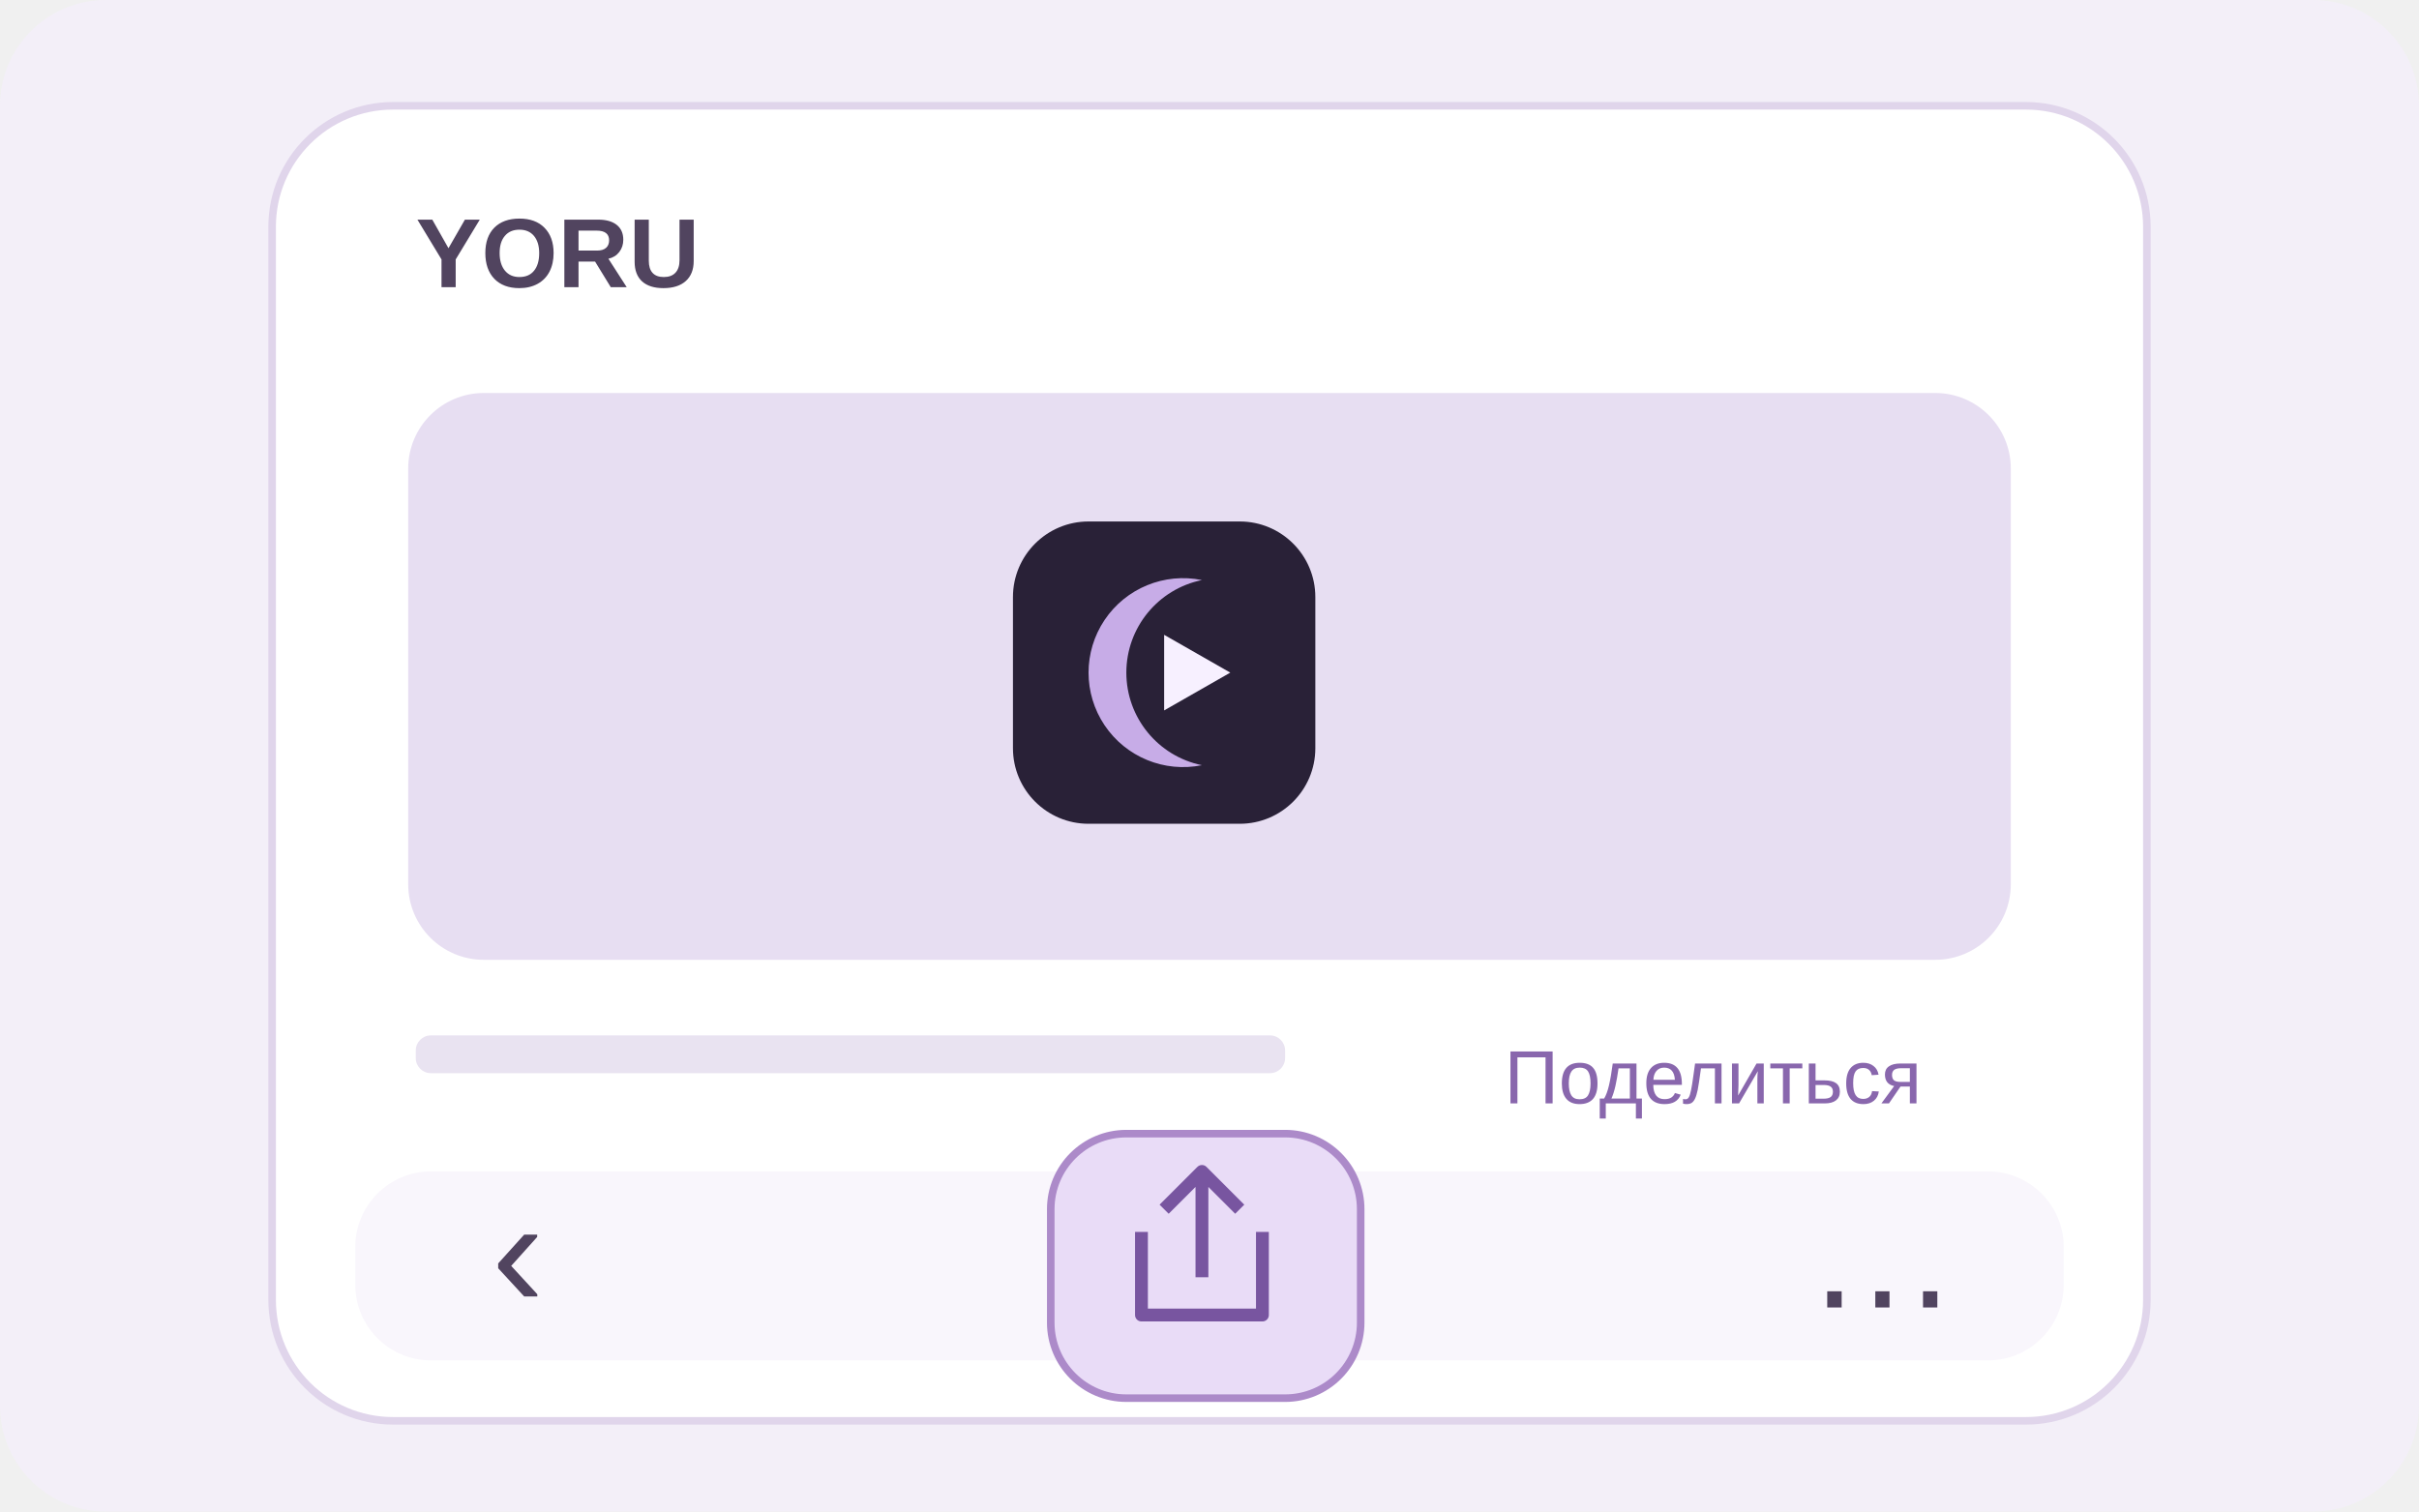
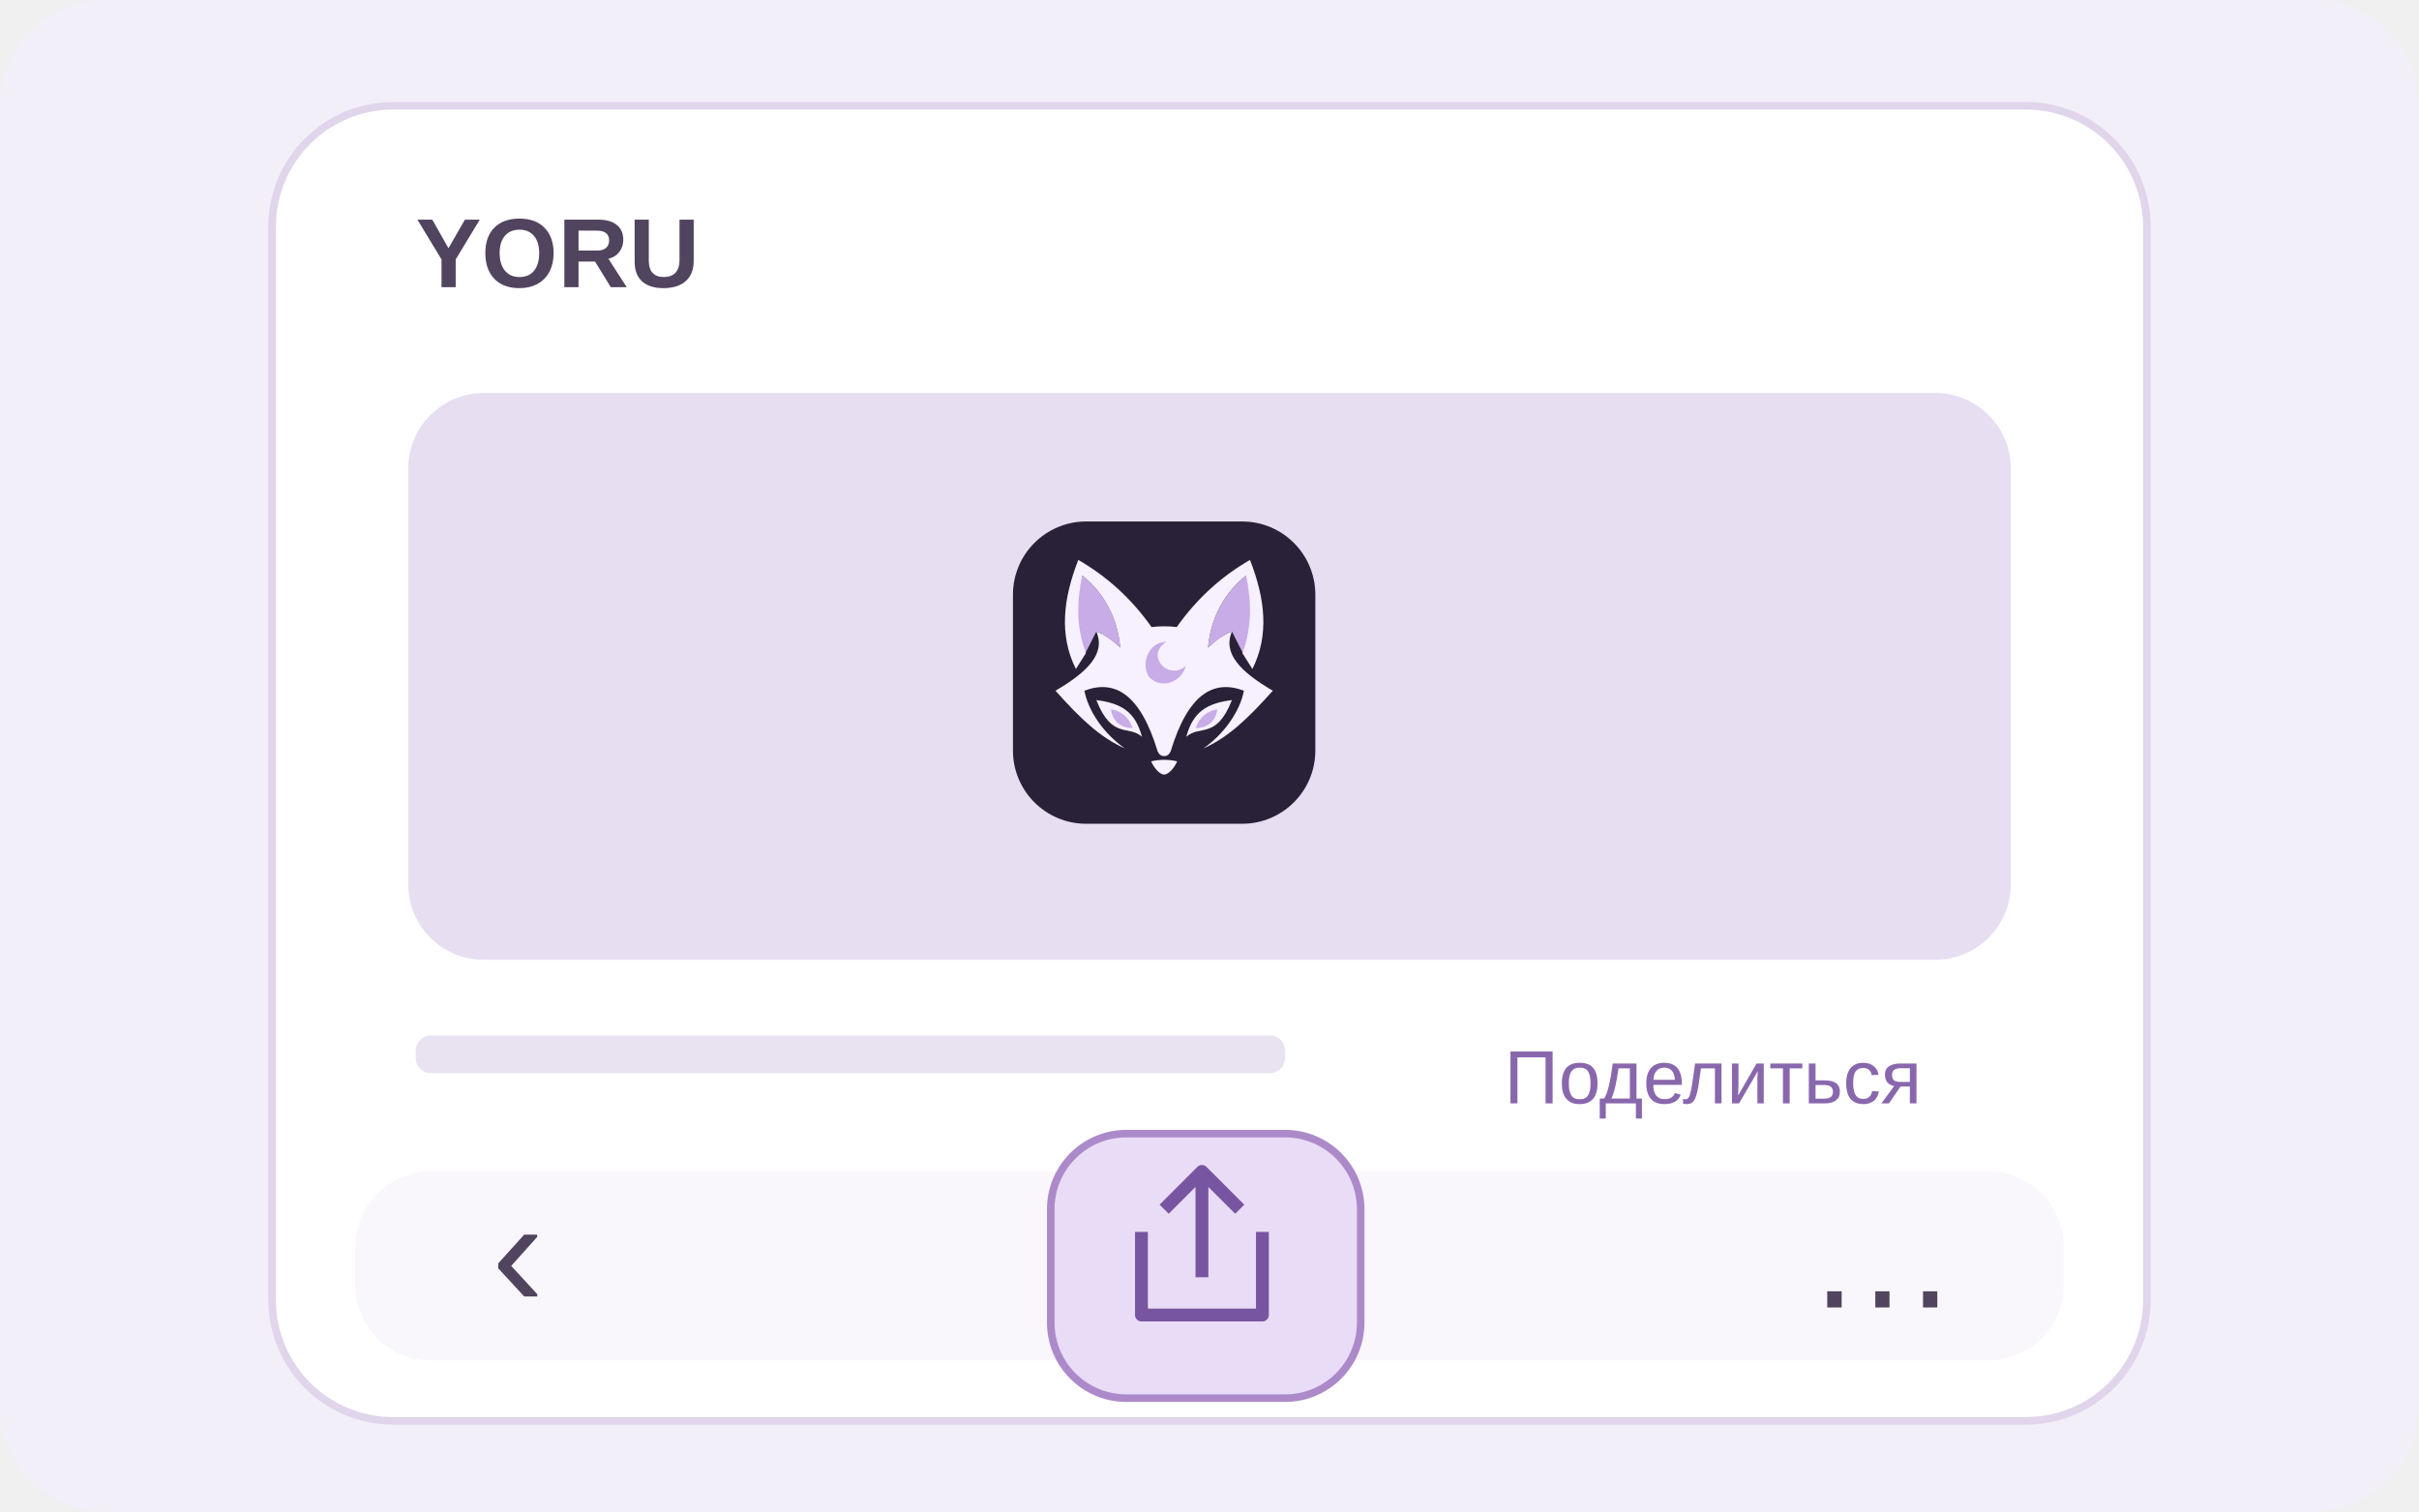
<svg xmlns="http://www.w3.org/2000/svg" viewBox="0 0 320 200">
  <rect x="0" y="0" width="320" height="200" rx="14" fill="#f3eff8" stroke="none" />
  <rect x="36" y="14" width="248" height="174" rx="16" fill="#fff" stroke="#e0d5eb" />
  <text x="55" y="38" font-family="Segoe UI,Arial,sans-serif" font-size="13" font-weight="600" fill="#51445f">YORU</text>
  <rect x="54" y="52" width="212" height="75" rx="10" fill="#e7def2" stroke="none" />
  <g transform="translate(134 69) scale(0.625)">
-     <rect width="64" height="64" rx="16" fill="#292137" />
-     <path d="M40 12.404A20 20 0 1 0 40 51.596A20 20 0 0 1 40 12.404Z" fill="#c7ace7" />
-     <path d="M32 24L46 32L32 40Z" fill="#f7f0ff" />
+     <g transform="scale(.5)">
+       <rect width="128" height="128" rx="31" fill="#292137" />
+       <g transform="translate(18 16) scale(.92)">
+         <path fill="#C7ACE7" d="M12.4 7.5 C9.1 19.5 8.7 36 13.3 44.1 L18.8 33.3 C21.9 34.2 26 37.1 29.8 40.6 C28.7 28 23 16 12.4 7.5 Z" />
+         <path fill="#C7ACE7" d="M12.4 7.5 C9.1 19.5 8.7 36 13.3 44.1 L18.8 33.3 C21.9 34.2 26 37.1 29.8 40.6 C28.7 28 23 16 12.4 7.5 Z" transform="translate(100 0) scale(-1 1)" />
+         <path fill="#F7F0FF" d="M10.5 .3 C23.5 7.8 34.8 17.9 44.2 31.2 Q50 30.5 55.8 31.2 C65.2 17.9 76.5 7.8 89.5 .3 C96.5 18.2 98.4 35 90.6 50.5 L86 43.2 C90.6 31 90.2 18.9 87.6 7.5 C77 16 71.3 28 70.2 40.6 C74 37.1 78.1 34.2 81.2 33.3 C76.8 43.4 85.3 51.9 100 60.5 C88.2 73.7 79.4 82 68 87.1 C77.9 80.2 84.9 69.8 86.7 60.5 C72.8 55.2 61 61.9 53 88.4 Q52 90.6 50 90.6 Q48 90.6 47 88.4 C39 61.9 27.2 55.2 13.3 60.5 C15.1 69.8 22.1 80.2 32 87.1 C20.6 82 11.8 73.7 0 60.5 C14.7 51.9 23.2 43.4 18.8 33.3 C21.9 34.2 26 37.1 29.8 40.6 C28.7 28 23 16 12.4 7.5 C9.8 18.9 9.4 31 14 43.2 L9.4 50.5 C1.6 35 3.5 18.2 10.5 .3 Z" />
+         <path fill="#F7F0FF" d="M18.8 64.8 C30.3 66.3 36.7 70.1 39.8 81.7 C33.6 76.1 26 83.1 18.8 64.8 Z" />
+         <path fill="#F7F0FF" d="M18.8 64.8 C30.3 66.3 36.7 70.1 39.8 81.7 C33.6 76.1 26 83.1 18.8 64.8 Z" transform="translate(100 0) scale(-1 1)" />
+         <path fill="#C7ACE7" d="M25.5 69 C30.4 69.9 33.8 72.8 35.5 77.7 C30.3 77.6 26.4 75 25.5 69 Z" />
+         <path fill="#C7ACE7" d="M25.5 69 C30.4 69.9 33.8 72.8 35.5 77.7 C30.3 77.6 26.4 75 25.5 69 Z" transform="translate(100 0) scale(-1 1)" />
+         <path fill="#C7ACE7" d="M51 38 C43 38 39 48 43 54 C48 60 58 57 60 49 C55 54 47 50 47 44 C47 41.5 49 39.2 51 38 Z" />
+         <path fill="#F7F0FF" d="M44 93 Q50 91.6 56 93 C54.7 96 52 99.1 50 99.1 C48 99.1 45.3 96 44 93 Z" />
+       </g>
+     </g>
  </g>
  <rect x="55" y="137" width="115" height="5" rx="2" fill="#e9e3f1" stroke="none" />
  <rect x="47" y="155" width="226" height="25" rx="10" fill="#f9f6fc" stroke="none" />
  <text x="65" y="173" font-family="Segoe UI,Arial,sans-serif" font-size="21" font-weight="400" fill="#51445f">‹</text>
  <text x="239" y="173" font-family="Segoe UI,Arial,sans-serif" font-size="20" font-weight="400" fill="#51445f">…</text>
  <rect x="139" y="150" width="41" height="35" rx="10" fill="#e9dcf7" stroke="#ac8ac9" />
  <g stroke="#7855a0" stroke-width="1.7" fill="none" stroke-linejoin="round">
    <path d="M151 163v11h16v-11M159 169v-14m-5 5 5-5 5 5" />
  </g>
  <text x="199" y="146" font-family="Segoe UI,Arial,sans-serif" font-size="10" font-weight="400" fill="#8967ad">Поделиться</text>
</svg>
